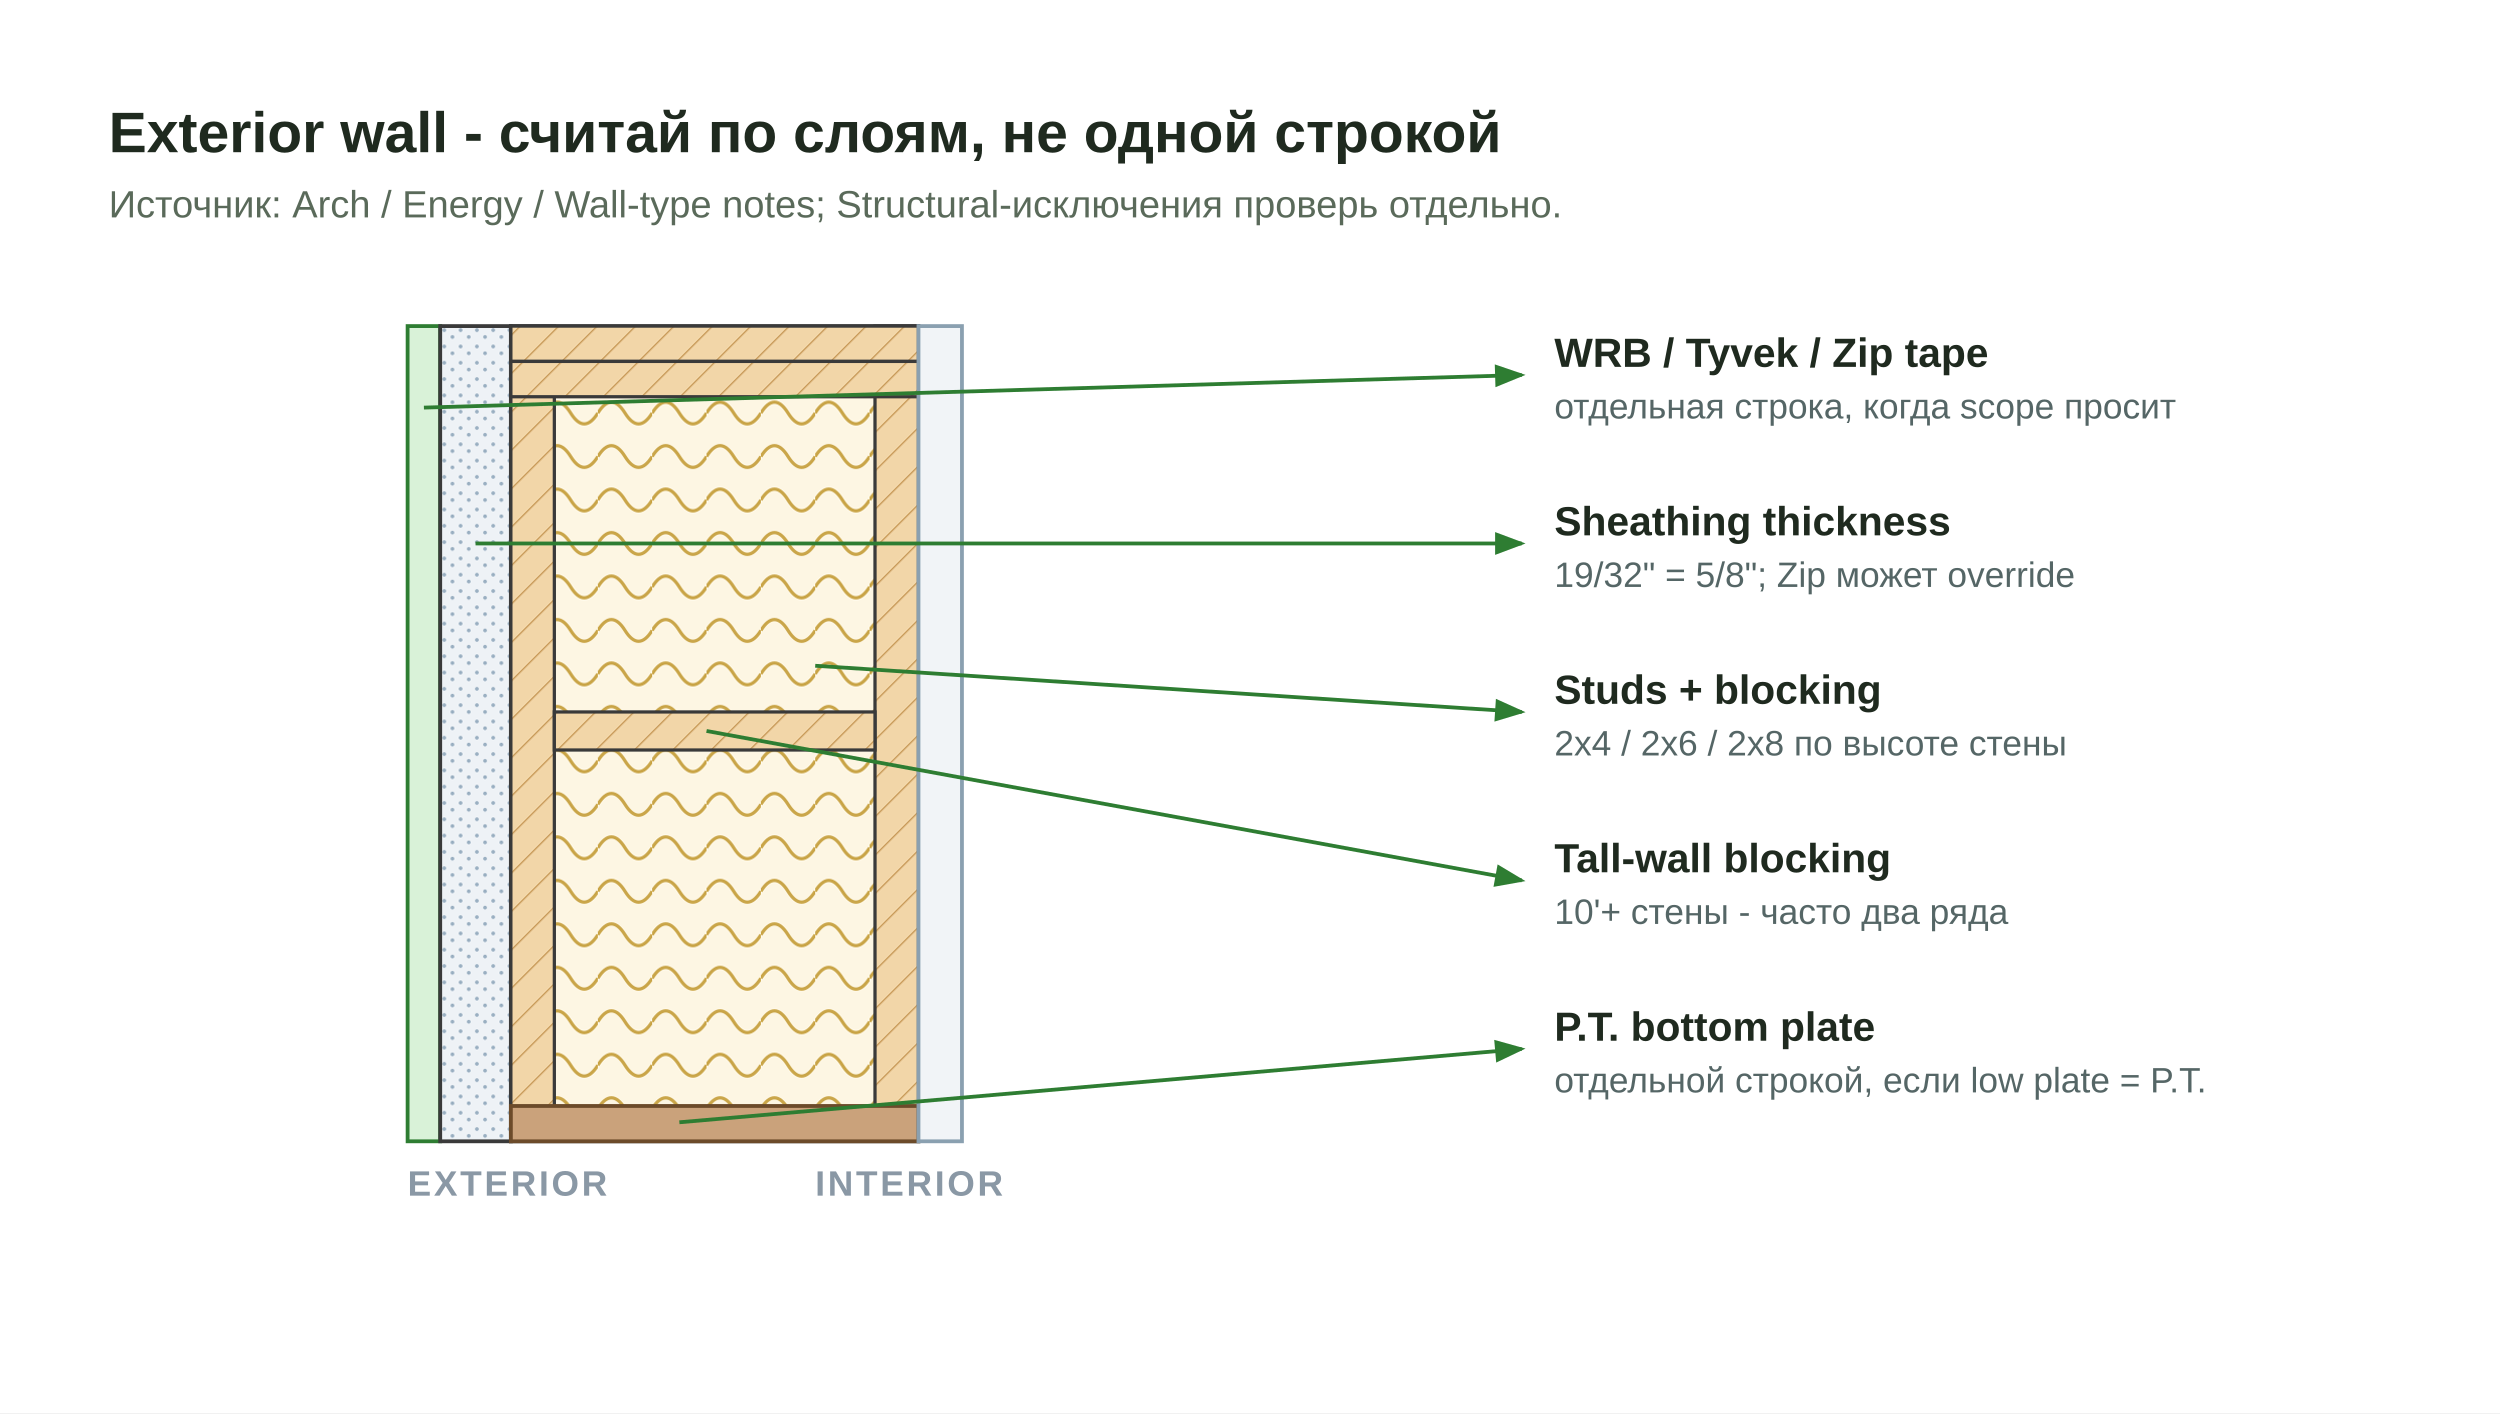
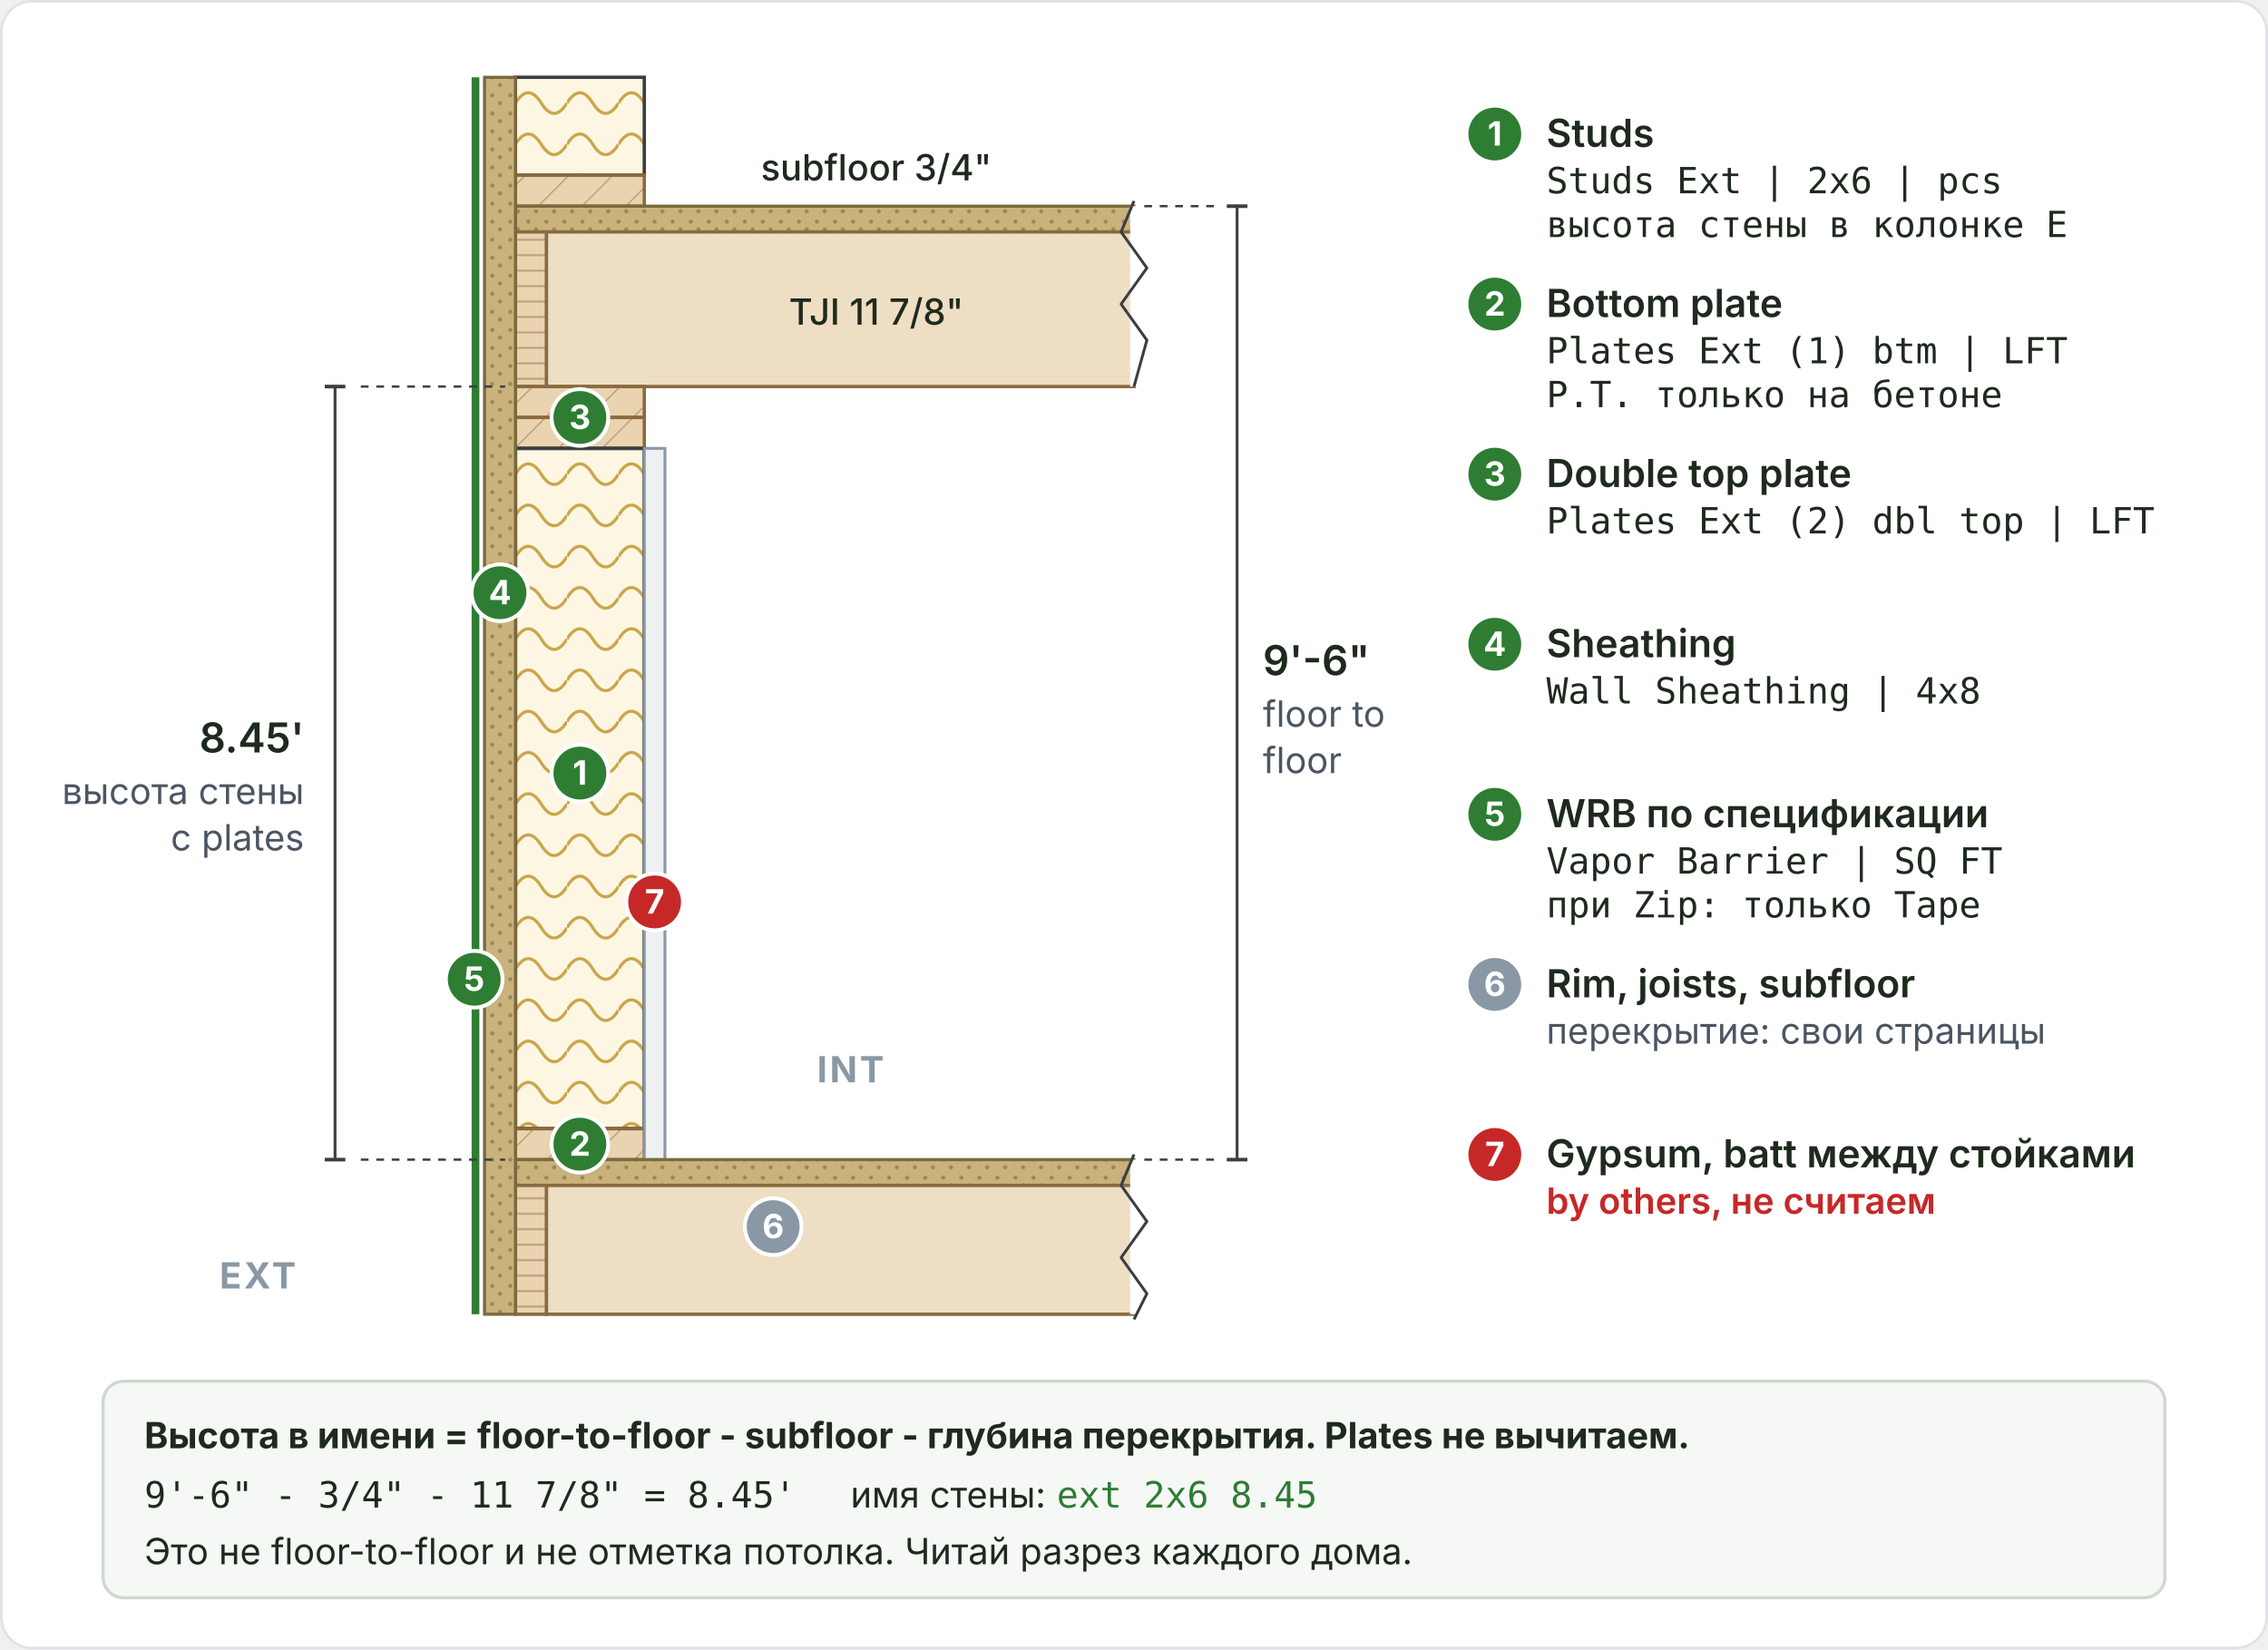
- <svg xmlns="http://www.w3.org/2000/svg" viewBox="0 0 920 520" role="img" aria-labelledby="title desc">
+ <svg xmlns="http://www.w3.org/2000/svg" viewBox="0 0 880 640" role="img" aria-labelledby="t d">
  <defs>
-     <marker id="arrow" markerWidth="9" markerHeight="9" refX="7" refY="3" orient="auto" markerUnits="strokeWidth">
-       <path d="M0,0 L0,6 L8,3 z" fill="#2e7d32" />
+     <marker id="arr" markerWidth="10" markerHeight="10" refX="9" refY="5" orient="auto" markerUnits="userSpaceOnUse">
+       <path d="M0,1 L0,9 L10,5 z" fill="#2e7d32" />
    </marker>
+     <marker id="arrInk" markerWidth="10" markerHeight="10" refX="9" refY="5" orient="auto" markerUnits="userSpaceOnUse">
+       <path d="M0,1 L0,9 L10,5 z" fill="#3a3f44" />
+     </marker>
+     <marker id="arrRed" markerWidth="10" markerHeight="10" refX="9" refY="5" orient="auto" markerUnits="userSpaceOnUse">
+       <path d="M0,1 L0,9 L10,5 z" fill="#c62828" />
+     </marker>
+     <marker id="arrGrey" markerWidth="10" markerHeight="10" refX="9" refY="5" orient="auto" markerUnits="userSpaceOnUse">
+       <path d="M0,1 L0,9 L10,5 z" fill="#8a98a5" />
+     </marker>
+     <marker id="tick" markerWidth="8" markerHeight="8" refX="4" refY="4" orient="auto" markerUnits="userSpaceOnUse">
+       <path d="M4,0 L4,8" stroke="#3a3f44" stroke-width="1.4" />
+     </marker>
+     <pattern id="wood" width="12" height="12" patternUnits="userSpaceOnUse" patternTransform="rotate(45)">
+       <rect width="12" height="12" fill="#e9d3b0" />
+       <line x1="0" y1="0" x2="0" y2="12" stroke="#8a6a3f" stroke-width="0.9" opacity="0.55" />
+     </pattern>
+     <pattern id="pt" width="12" height="12" patternUnits="userSpaceOnUse" patternTransform="rotate(45)">
+       <rect width="12" height="12" fill="#cfa26a" />
+       <line x1="0" y1="0" x2="0" y2="12" stroke="#6c4b2a" stroke-width="1" opacity="0.6" />
+     </pattern>
+     <pattern id="conc" width="10" height="10" patternUnits="userSpaceOnUse">
+       <rect width="10" height="10" fill="#cfd4d8" />
+       <circle cx="2.5" cy="2.5" r="1" fill="#6b7378" opacity="0.7" />
+       <circle cx="7" cy="6.5" r="1" fill="#6b7378" opacity="0.7" />
+     </pattern>
+     <pattern id="sheath" width="7" height="7" patternUnits="userSpaceOnUse">
+       <rect width="7" height="7" fill="#c9b27c" />
+       <circle cx="2" cy="2" r="0.8" fill="#7a6a3c" opacity="0.6" />
+       <circle cx="5" cy="5" r="0.8" fill="#7a6a3c" opacity="0.6" />
+     </pattern>
    <pattern id="batt" width="20" height="16" patternUnits="userSpaceOnUse">
      <rect width="20" height="16" fill="#fdf6e3" />
      <path d="M0,8 Q5,0 10,8 T20,8" fill="none" stroke="#caa64a" stroke-width="1.2" />
    </pattern>
-     <pattern id="osb" width="6" height="6" patternUnits="userSpaceOnUse">
-       <rect width="6" height="6" fill="#eef2f6" />
-       <circle cx="1.5" cy="1.5" r="0.7" fill="#9bb0c2" />
-       <circle cx="4.5" cy="4" r="0.7" fill="#9bb0c2" />
+     <pattern id="rigid" width="8" height="8" patternUnits="userSpaceOnUse">
+       <rect width="8" height="8" fill="#fbe9c6" />
+       <path d="M0,8 L8,0" stroke="#d9a441" stroke-width="0.8" />
    </pattern>
-     <pattern id="wood" width="10" height="10" patternUnits="userSpaceOnUse" patternTransform="rotate(45)">
-       <rect width="10" height="10" fill="#f2d6a8" />
-       <line x1="0" y1="0" x2="0" y2="10" stroke="#c89b5a" stroke-width="1" />
+     <pattern id="cmu" width="40" height="20" patternUnits="userSpaceOnUse">
+       <rect width="40" height="20" fill="#cfd4d8" />
+       <path d="M0,10 H40 M20,0 V10 M0,10 V20 M40,10 V20" stroke="#6b7378" stroke-width="1" fill="none" />
+     </pattern>
+     <pattern id="endgrain" width="6" height="6" patternUnits="userSpaceOnUse">
+       <rect width="6" height="6" fill="#e9d3b0" />
+       <path d="M0,3 H6" stroke="#8a6a3f" stroke-width="0.7" opacity="0.5" />
+     </pattern>
+     <pattern id="hatchRed" width="8" height="8" patternUnits="userSpaceOnUse" patternTransform="rotate(45)">
+       <rect width="8" height="8" fill="#fff" />
+       <line x1="0" y1="0" x2="0" y2="8" stroke="#c62828" stroke-width="1.2" opacity="0.6" />
+     </pattern>
+     <pattern id="hatchGrey" width="8" height="8" patternUnits="userSpaceOnUse" patternTransform="rotate(45)">
+       <rect width="8" height="8" fill="#f3f4f6" />
+       <line x1="0" y1="0" x2="0" y2="8" stroke="#9aa4ad" stroke-width="1" opacity="0.8" />
+     </pattern>
+     <pattern id="hatchGreen" width="8" height="8" patternUnits="userSpaceOnUse" patternTransform="rotate(45)">
+       <rect width="8" height="8" fill="#eaf5ea" />
+       <line x1="0" y1="0" x2="0" y2="8" stroke="#2e7d32" stroke-width="1.1" opacity="0.55" />
    </pattern>
    <style>
-       .bg{fill:#ffffff}
-       .frameln{fill:none;stroke:#3a3a3a;stroke-width:1.6}
-       .thin{stroke:#3a3a3a;stroke-width:1.1;fill:none}
-       .ttl{font:700 21px "Segoe UI",Arial,sans-serif;fill:#1f2a1f}
-       .sub{font:400 14px "Segoe UI",Arial,sans-serif;fill:#5a6a5a}
-       .lab{font:600 15px "Segoe UI",Arial,sans-serif;fill:#1f2a1f}
-       .note{font:400 13px "Segoe UI",Arial,sans-serif;fill:#566}
-       .side{font:700 13px "Segoe UI",Arial,sans-serif;fill:#8a98a5;letter-spacing:1px}
-       .lead{stroke:#2e7d32;stroke-width:1.4;fill:none;marker-end:url(#arrow)}
+       .lab{font:600 16px Inter, "Segoe UI", Arial, sans-serif;fill:#1f2a1f}
+       .lab2{font:600 15px Inter, "Segoe UI", Arial, sans-serif;fill:#1f2a1f}
+       .h{font:700 17px Inter, "Segoe UI", Arial, sans-serif;fill:#1f2a1f}
+       .note{font:400 14px Inter, "Segoe UI", Arial, sans-serif;fill:#4b5563}
+       .ink{font:400 14px Inter, "Segoe UI", Arial, sans-serif;fill:#1f2a1f}
+       .inkb{font:700 14px Inter, "Segoe UI", Arial, sans-serif;fill:#1f2a1f}
+       .mono{font:500 14px "JetBrains Mono", Consolas, monospace;fill:#2e7d32}
+       .mono2{font:500 14px "JetBrains Mono", Consolas, monospace;fill:#1f2a1f}
+       .side{font:700 14px Inter, "Segoe UI", Arial, sans-serif;fill:#8a98a5;letter-spacing:1px}
+       .red{font:600 14px Inter, "Segoe UI", Arial, sans-serif;fill:#c62828}
+       .green{font:600 14px Inter, "Segoe UI", Arial, sans-serif;fill:#2e7d32}
+       .dimt{font:500 14px Inter, "Segoe UI", Arial, sans-serif;fill:#1f2a1f}
+       .numt{font:700 13px Inter, "Segoe UI", Arial, sans-serif;fill:#fff;text-anchor:middle}
+       .xl{font:400 14px Inter, "Segoe UI", Arial, sans-serif;fill:#1f2328}
+       .xlb{font:700 14px Inter, "Segoe UI", Arial, sans-serif;fill:#1f2328}
+       .xlh{font:400 13px Inter, "Segoe UI", Arial, sans-serif;fill:#5a6168}
    </style>
  </defs>
-   <rect class="bg" width="920" height="520" />
-   <text class="ttl" x="40" y="56">Exterior wall - считай по слоям, не одной строкой</text>
-   <text class="sub" x="40" y="80">Источник: Arch / Energy / Wall-type notes; Structural-исключения проверь отдельно.</text>
-   <g>
-     <rect x="150" y="120" width="12" height="300" fill="#d9f2d8" stroke="#2e7d32" stroke-width="1.4" />
-     <rect x="162" y="120" width="26" height="300" fill="url(#osb)" stroke="#3a3a3a" stroke-width="1.4" />
-     <rect x="188" y="120" width="150" height="300" fill="url(#batt)" stroke="#3a3a3a" stroke-width="1.4" />
-     <rect x="188" y="120" width="16" height="300" fill="url(#wood)" stroke="#3a3a3a" stroke-width="1.2" />
-     <rect x="322" y="120" width="16" height="300" fill="url(#wood)" stroke="#3a3a3a" stroke-width="1.2" />
-     <rect x="188" y="120" width="150" height="13" fill="url(#wood)" stroke="#3a3a3a" stroke-width="1.2" />
-     <rect x="188" y="133" width="150" height="13" fill="url(#wood)" stroke="#3a3a3a" stroke-width="1.2" />
-     <rect x="204" y="262" width="118" height="14" fill="url(#wood)" stroke="#3a3a3a" stroke-width="1.2" />
-     <rect x="188" y="407" width="150" height="13" fill="#caa27b" stroke="#6c4b2a" stroke-width="1.4" />
-     <rect x="338" y="120" width="16" height="300" fill="#f1f4f7" stroke="#8aa0b0" stroke-width="1.4" />
-   </g>
-   <text class="side" x="150" y="440">EXTERIOR</text>
-   <text class="side" x="300" y="440">INTERIOR</text>
-   <line class="lead" x1="156" y1="150" x2="560" y2="138" />
-   <text class="lab" x="572" y="135">WRB / Tyvek / Zip tape</text>
-   <text class="note" x="572" y="154">отдельная строка, когда scope просит</text>
-   <line class="lead" x1="175" y1="200" x2="560" y2="200" />
-   <text class="lab" x="572" y="197">Sheathing thickness</text>
-   <text class="note" x="572" y="216">19/32" = 5/8"; Zip может override</text>
-   <line class="lead" x1="300" y1="245" x2="560" y2="262" />
-   <text class="lab" x="572" y="259">Studs + blocking</text>
-   <text class="note" x="572" y="278">2x4 / 2x6 / 2x8 по высоте стены</text>
-   <line class="lead" x1="260" y1="269" x2="560" y2="324" />
-   <text class="lab" x="572" y="321">Tall-wall blocking</text>
-   <text class="note" x="572" y="340">10'+ стены - часто два ряда</text>
-   <line class="lead" x1="250" y1="413" x2="560" y2="386" />
-   <text class="lab" x="572" y="383">P.T. bottom plate</text>
-   <text class="note" x="572" y="402">отдельной строкой, если low plate = P.T.</text>
+   <rect x="0.5" y="0.5" width="879" height="639" rx="12" fill="#ffffff" stroke="#dfe3e8" />
+   <rect x="200" y="30" width="50" height="38" fill="url(#batt)" stroke="#caa64a" stroke-width="1" />
+   <rect x="200" y="30" width="50" height="38" fill="none" stroke="#3a3f44" stroke-width="1.3" />
+   <rect x="200" y="68" width="50" height="12" fill="url(#wood)" stroke="#8a6a3f" stroke-width="1.3" />
+   <rect x="200" y="80" width="240" height="10" fill="url(#sheath)" stroke="#7a6a3c" stroke-width="1.2" />
+   <rect x="212" y="90" width="228" height="60" fill="#eedec3" stroke="#8a6a3f" stroke-width="1.3" />
+   <rect x="200" y="90" width="12" height="60" fill="url(#endgrain)" stroke="#8a6a3f" stroke-width="1.3" />
+   <text class="dimt" x="340" y="126" text-anchor="middle">TJI 11 7/8"</text>
+   <text class="dimt" x="340" y="70" text-anchor="middle">subfloor 3/4"</text>
+   <rect x="200" y="150" width="50" height="12" fill="url(#wood)" stroke="#8a6a3f" stroke-width="1.3" />
+   <rect x="200" y="162" width="50" height="12" fill="url(#wood)" stroke="#8a6a3f" stroke-width="1.3" />
+   <rect x="200" y="174" width="50" height="264" fill="url(#batt)" stroke="#caa64a" stroke-width="1" />
+   <rect x="200" y="174" width="50" height="264" fill="none" stroke="#3a3f44" stroke-width="1.4" />
+   <rect x="200" y="438" width="50" height="12" fill="url(#wood)" stroke="#8a6a3f" stroke-width="1.3" />
+   <rect x="250" y="174" width="8" height="276" fill="#eef0f2" stroke="#8a98a5" stroke-width="1.1" />
+   <rect x="200" y="450" width="240" height="10" fill="url(#sheath)" stroke="#7a6a3c" stroke-width="1.2" />
+   <rect x="212" y="460" width="228" height="50" fill="#eedec3" stroke="#8a6a3f" stroke-width="1.3" />
+   <rect x="200" y="460" width="12" height="50" fill="url(#endgrain)" stroke="#8a6a3f" stroke-width="1.3" />
+   <path d="M440,80 V150 M440,450 V510" fill="none" stroke="#fff" stroke-width="3" stroke-linejoin="round" />
+   <path d="M440,78 l-5,12 l10,14 l-10,14 l10,14 l-5,18 M440,448 l-5,12 l10,14 l-10,14 l10,14 l-5,10" fill="none" stroke="#3a3f44" stroke-width="1.1" stroke-linejoin="round" />
+   <rect x="188" y="30" width="12" height="480" fill="url(#sheath)" stroke="#7a6a3c" stroke-width="1.2" />
+   <line x1="184.5" y1="30" x2="184.5" y2="510" stroke="#2e7d32" stroke-width="3" />
+   <line x1="130" y1="150" x2="130" y2="450" stroke="#3a3f44" stroke-width="1.1" marker-start="url(#tick)" marker-end="url(#tick)" />
+   <text class="lab" x="118" y="292" text-anchor="end">8.45'</text>
+   <text class="note" x="118" y="312" text-anchor="end">высота стены</text>
+   <text class="note" x="118" y="330" text-anchor="end">с plates</text>
+   <line x1="140" y1="150" x2="196" y2="150" stroke="#3a3f44" stroke-width="0.9" stroke-dasharray="3 3" />
+   <line x1="140" y1="450" x2="196" y2="450" stroke="#3a3f44" stroke-width="0.9" stroke-dasharray="3 3" />
+   <line x1="480" y1="80" x2="480" y2="450" stroke="#3a3f44" stroke-width="1.1" marker-start="url(#tick)" marker-end="url(#tick)" />
+   <text class="lab" x="490" y="262">9'-6"</text>
+   <text class="note" x="490" y="282">floor to</text>
+   <text class="note" x="490" y="300">floor</text>
+   <line x1="444" y1="80" x2="474" y2="80" stroke="#3a3f44" stroke-width="0.9" stroke-dasharray="3 3" />
+   <line x1="444" y1="450" x2="474" y2="450" stroke="#3a3f44" stroke-width="0.9" stroke-dasharray="3 3" />
+   <text class="side" x="100" y="500" text-anchor="middle">EXT</text>
+   <text class="side" x="330" y="420" text-anchor="middle">INT</text>
+   <circle cx="225" cy="300" r="11" fill="#2e7d32" stroke="#fff" stroke-width="1.5" />
+   <text class="numt" x="225" y="304.5">1</text>
+   <circle cx="225" cy="444" r="11" fill="#2e7d32" stroke="#fff" stroke-width="1.5" />
+   <text class="numt" x="225" y="448.5">2</text>
+   <circle cx="225" cy="162" r="11" fill="#2e7d32" stroke="#fff" stroke-width="1.5" />
+   <text class="numt" x="225" y="166.5">3</text>
+   <circle cx="194" cy="230" r="11" fill="#2e7d32" stroke="#fff" stroke-width="1.5" />
+   <text class="numt" x="194" y="234.5">4</text>
+   <circle cx="184" cy="380" r="11" fill="#2e7d32" stroke="#fff" stroke-width="1.5" />
+   <text class="numt" x="184" y="384.5">5</text>
+   <circle cx="300" cy="476" r="11" fill="#8a98a5" stroke="#fff" stroke-width="1.5" />
+   <text class="numt" x="300" y="480.5">6</text>
+   <circle cx="254" cy="350" r="11" fill="#c62828" stroke="#fff" stroke-width="1.5" />
+   <text class="numt" x="254" y="354.5">7</text>
+   <circle cx="580" cy="52" r="11" fill="#2e7d32" stroke="#fff" stroke-width="1.5" />
+   <text class="numt" x="580" y="56.5">1</text>
+   <text class="lab2" x="600" y="57">Studs</text>
+   <text class="mono2" x="600" y="75">Studs Ext | 2x6 | pcs</text>
+   <text class="mono2" x="600" y="92">высота стены в колонке E</text>
+   <circle cx="580" cy="118" r="11" fill="#2e7d32" stroke="#fff" stroke-width="1.5" />
+   <text class="numt" x="580" y="122.5">2</text>
+   <text class="lab2" x="600" y="123">Bottom plate</text>
+   <text class="mono2" x="600" y="141">Plates Ext (1) btm | LFT</text>
+   <text class="mono2" x="600" y="158">P.T. только на бетоне</text>
+   <circle cx="580" cy="184" r="11" fill="#2e7d32" stroke="#fff" stroke-width="1.5" />
+   <text class="numt" x="580" y="188.5">3</text>
+   <text class="lab2" x="600" y="189">Double top plate</text>
+   <text class="mono2" x="600" y="207">Plates Ext (2) dbl top | LFT</text>
+   <circle cx="580" cy="250" r="11" fill="#2e7d32" stroke="#fff" stroke-width="1.5" />
+   <text class="numt" x="580" y="254.5">4</text>
+   <text class="lab2" x="600" y="255">Sheathing</text>
+   <text class="mono2" x="600" y="273">Wall Sheathing | 4x8</text>
+   <circle cx="580" cy="316" r="11" fill="#2e7d32" stroke="#fff" stroke-width="1.5" />
+   <text class="numt" x="580" y="320.5">5</text>
+   <text class="lab2" x="600" y="321">WRB по спецификации</text>
+   <text class="mono2" x="600" y="339">Vapor Barrier | SQ FT</text>
+   <text class="mono2" x="600" y="356">при Zip: только Tape</text>
+   <circle cx="580" cy="382" r="11" fill="#8a98a5" stroke="#fff" stroke-width="1.5" />
+   <text class="numt" x="580" y="386.5">6</text>
+   <text class="lab2" x="600" y="387">Rim, joists, subfloor</text>
+   <text class="note" x="600" y="405">перекрытие: свои страницы</text>
+   <circle cx="580" cy="448" r="11" fill="#c62828" stroke="#fff" stroke-width="1.5" />
+   <text class="numt" x="580" y="452.5">7</text>
+   <text class="lab2" x="600" y="453">Gypsum, batt между стойками</text>
+   <text class="red" x="600" y="471">by others, не считаем</text>
+   <rect x="40" y="536" width="800" height="84" fill="#f6f8f6" stroke="#cfd8cf" stroke-width="1.2" rx="8" />
+   <text class="inkb" x="56" y="562">Высота в имени = floor-to-floor - subfloor - глубина перекрытия. Plates не вычитаем.</text>
+   <text class="mono2" x="56" y="585">9'-6" - 3/4" - 11 7/8" = 8.45'</text>
+   <text class="ink" x="330" y="585">имя стены:</text>
+   <text class="mono" x="410" y="585">ext 2x6 8.45</text>
+   <text class="ink" x="56" y="607">Это не floor-to-floor и не отметка потолка. Читай разрез каждого дома.</text>
</svg>
